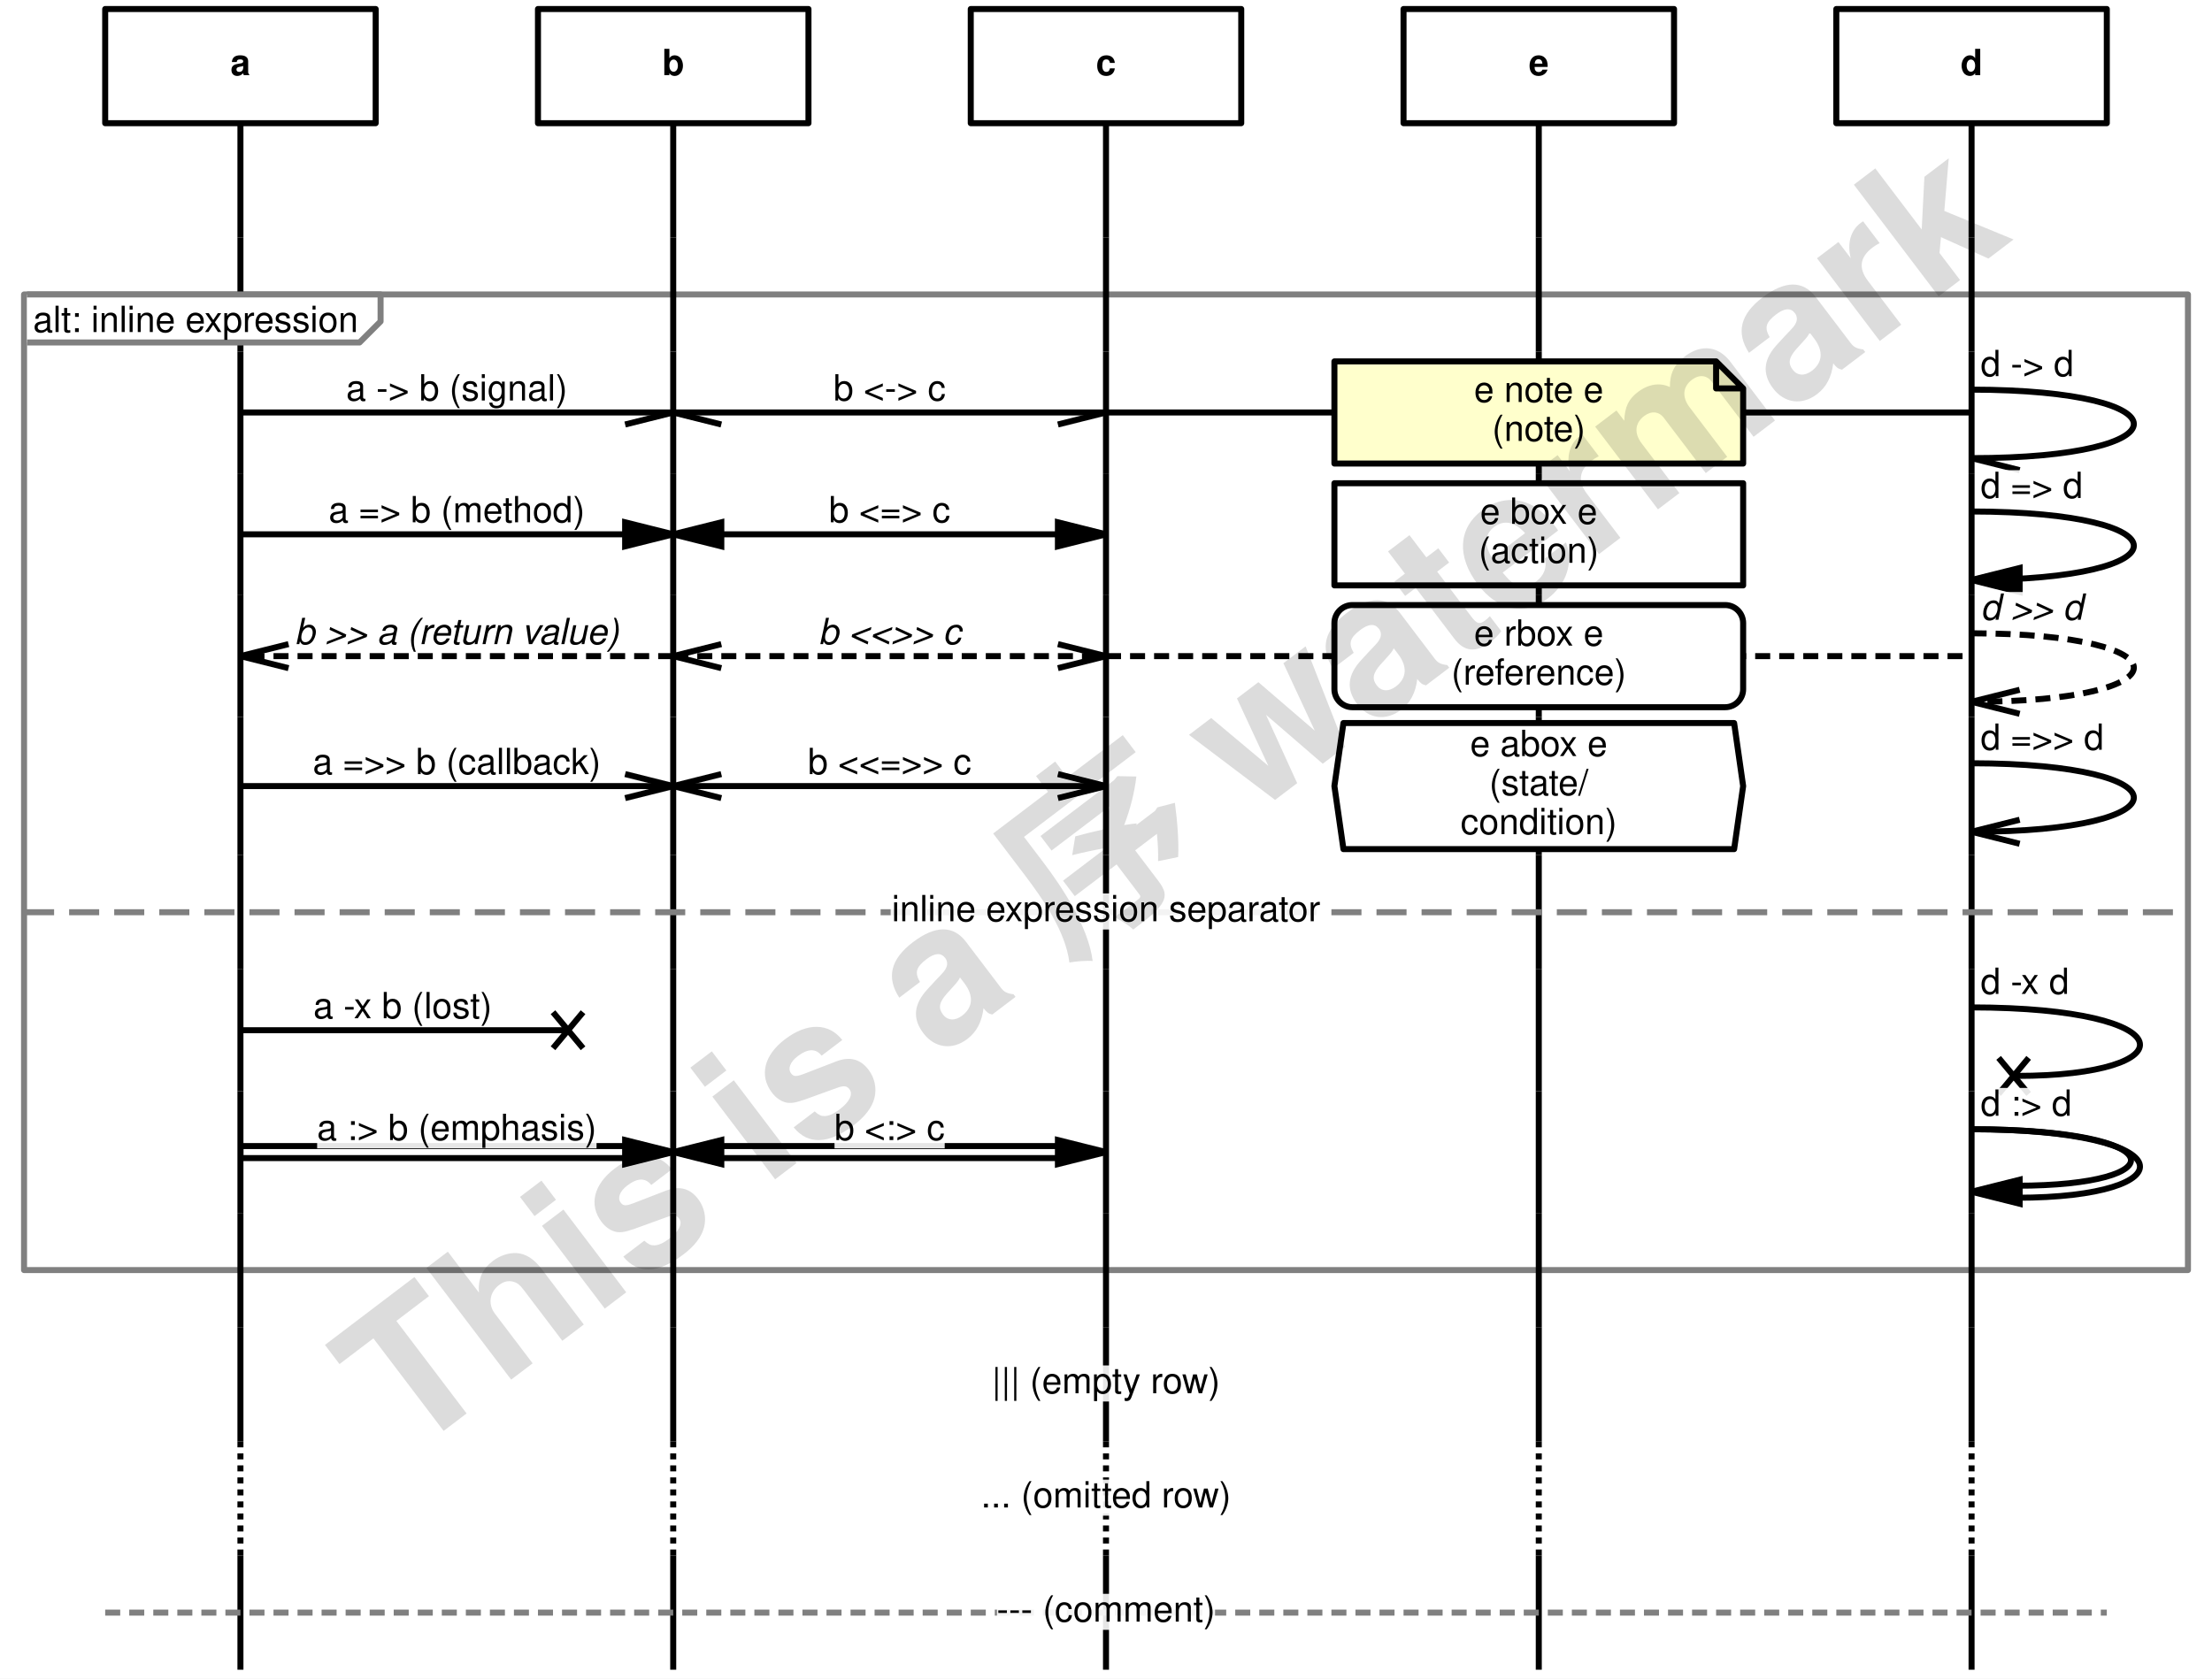
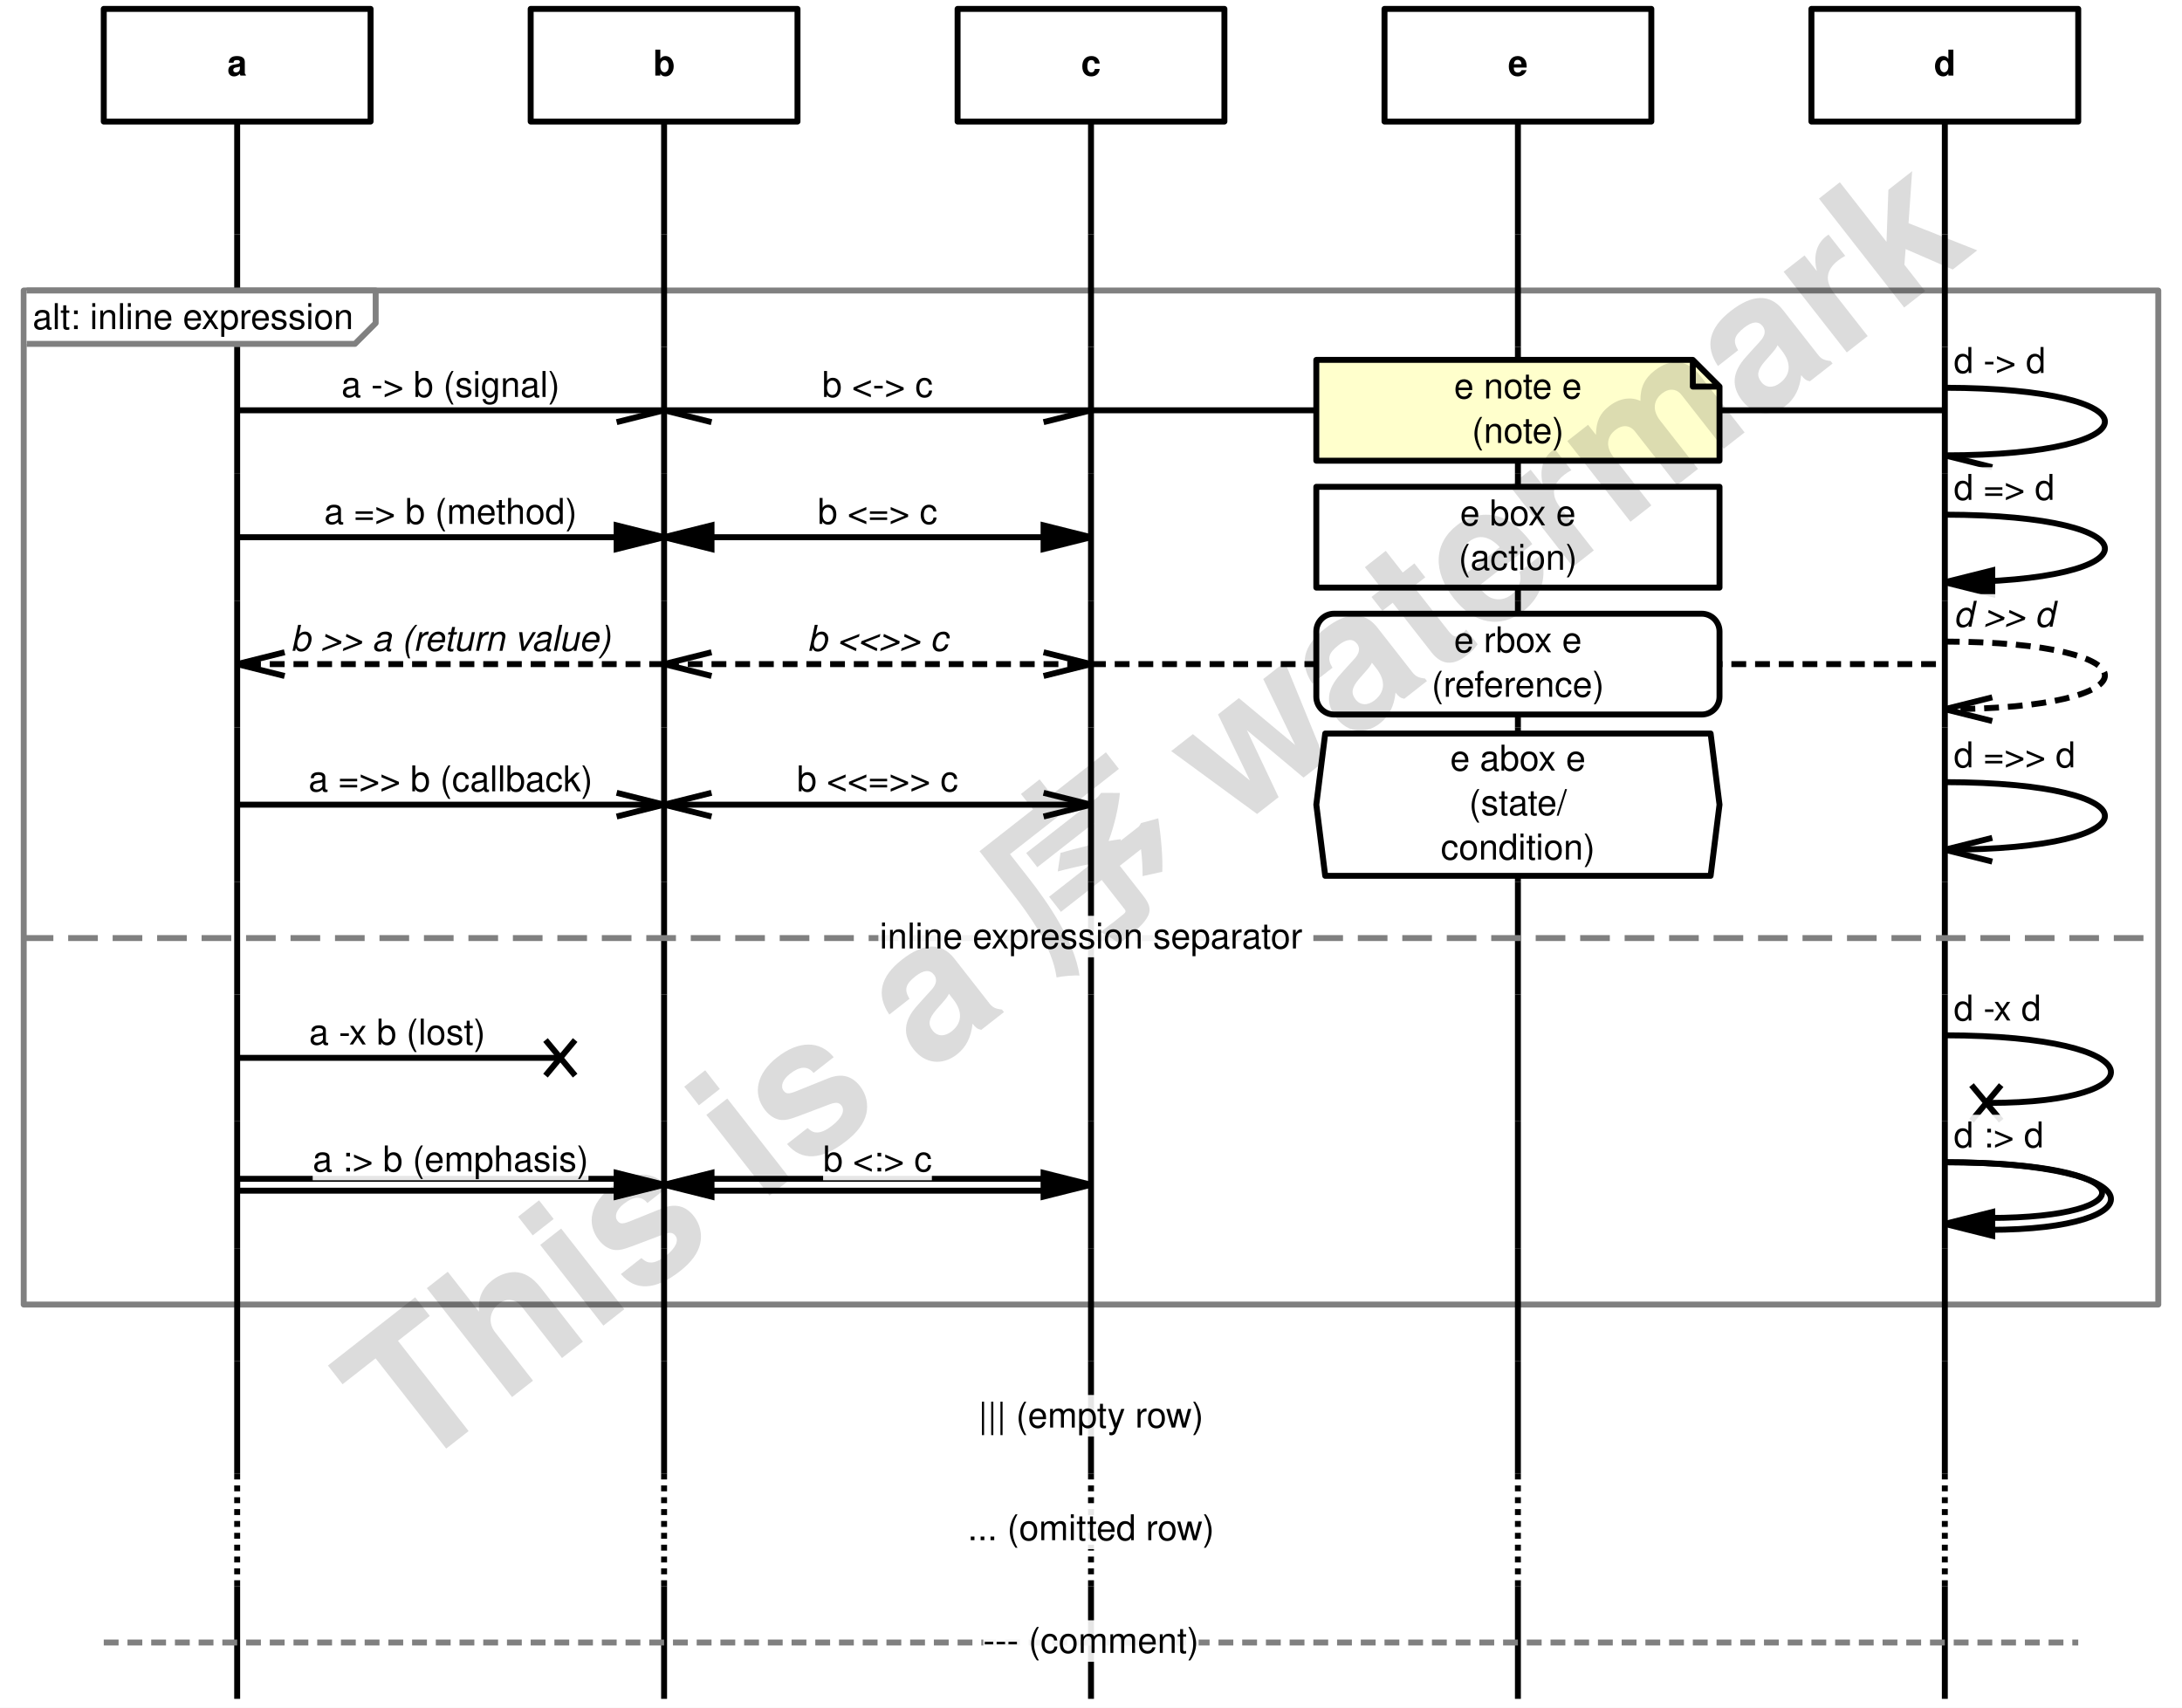
- <svg xmlns="http://www.w3.org/2000/svg" version="1.1" id="mscgenjs__svg" class="mscgenjs__svg" width="736" height="558.679" viewBox="0 0 736 558.679">
+ <svg xmlns="http://www.w3.org/2000/svg" version="1.1" id="mscgenjsreplaceme" class="mscgenjsreplaceme" width="736" height="576.05" viewBox="0 0 736 576.05">
  <defs>
-     <style type="text/css">svg.mscgenjs__svg{font-family:Helvetica,sans-serif;font-size:12px;font-weight:normal;font-style:normal;text-decoration:none;background-color:white;stroke:black;stroke-width:2}.mscgenjs__svg path, .mscgenjs__svg rect{fill:none}.mscgenjs__svg .label-text-background{fill:white;stroke:white;stroke-width:0}.mscgenjs__svg .bglayer{fill:white;stroke:white;stroke-width:0}.mscgenjs__svg line{}.mscgenjs__svg .return, .mscgenjs__svg .comment{stroke-dasharray:5,3}.mscgenjs__svg .inline_expression_divider{stroke-dasharray:10,5}.mscgenjs__svg text{color:inherit;stroke:none;text-anchor:middle}.mscgenjs__svg text.anchor-start{text-anchor:start}.mscgenjs__svg .arrow-marker{overflow:visible}.mscgenjs__svg .arrow-style{stroke-width:1}.mscgenjs__svg .arcrow, .mscgenjs__svg .arcrowomit, .mscgenjs__svg .emphasised{stroke-linecap:butt}.mscgenjs__svg .arcrowomit{stroke-dasharray:2,2}.mscgenjs__svg .box, .mscgenjs__svg .entity{fill:white;stroke-linejoin:round}.mscgenjs__svg .inherit{stroke:inherit;color:inherit}.mscgenjs__svg .inherit-fill{fill:inherit}.mscgenjs__svg .watermark{font-size:48pt;font-weight:bold;opacity:0.14}.mscgenjs__svg text.entity-text{font-weight:bold;}.mscgenjs__svg text.return-text{font-style:italic}.mscgenjs__svg path.note{fill:#FFFFCC}.mscgenjs__svg rect.label-text-background{opacity:0.9}.mscgenjs__svg line.comment,.mscgenjs__svg rect.inline_expression,.mscgenjs__svg .inline_expression_divider,.mscgenjs__svg .inline_expression_label{stroke:grey}</style>
-     <marker orient="auto" id="mscgenjs__svgcallback-black" class="arrow-marker" viewBox="0 0 10 10" refX="9" refY="3" markerUnits="strokeWidth" markerWidth="10" markerHeight="10">
+     <style type="text/css">svg.mscgenjsreplaceme{font-family:Helvetica,sans-serif;font-size:12px;font-weight:normal;font-style:normal;text-decoration:none;background-color:white;stroke:black;stroke-width:2}.mscgenjsreplaceme path, .mscgenjsreplaceme rect{fill:none}.mscgenjsreplaceme .label-text-background{fill:white;stroke:white;stroke-width:0}.mscgenjsreplaceme .bglayer{fill:white;stroke:white;stroke-width:0}.mscgenjsreplaceme line{}.mscgenjsreplaceme .return, .mscgenjsreplaceme .comment{stroke-dasharray:5,3}.mscgenjsreplaceme .inline_expression_divider{stroke-dasharray:10,5}.mscgenjsreplaceme text{color:inherit;stroke:none;text-anchor:middle}.mscgenjsreplaceme text.anchor-start{text-anchor:start}.mscgenjsreplaceme .arrow-marker{overflow:visible}.mscgenjsreplaceme .arrow-style{stroke-width:1}.mscgenjsreplaceme .arcrow, .mscgenjsreplaceme .arcrowomit, .mscgenjsreplaceme .emphasised{stroke-linecap:butt}.mscgenjsreplaceme .arcrowomit{stroke-dasharray:2,2}.mscgenjsreplaceme .box, .mscgenjsreplaceme .entity{fill:white;stroke-linejoin:round}.mscgenjsreplaceme .inherit{stroke:inherit;color:inherit}.mscgenjsreplaceme .inherit-fill{fill:inherit}.mscgenjsreplaceme .watermark{font-size:48pt;font-weight:bold;opacity:0.14}.mscgenjsreplaceme text.entity-text{font-weight:bold;}.mscgenjsreplaceme text.return-text{font-style:italic}.mscgenjsreplaceme path.note{fill:#FFFFCC}.mscgenjsreplaceme rect.label-text-background{opacity:0.9}.mscgenjsreplaceme line.comment,.mscgenjsreplaceme rect.inline_expression,.mscgenjsreplaceme .inline_expression_divider,.mscgenjsreplaceme .inline_expression_label{stroke:grey}</style>
+     <marker orient="auto" id="mscgenjsreplacemecallback-black" class="arrow-marker" viewBox="0 0 10 10" refX="9" refY="3" markerUnits="strokeWidth" markerWidth="10" markerHeight="10">
      <path d="M 1,1 l 8,2 l-8,2" class="arrow-style" style="stroke-dasharray:100,1;stroke:black" />
    </marker>
-     <marker orient="auto" id="mscgenjs__svgcallback-l-black" class="arrow-marker" viewBox="0 0 10 10" refX="9" refY="3" markerUnits="strokeWidth" markerWidth="10" markerHeight="10">
+     <marker orient="auto" id="mscgenjsreplacemecallback-l-black" class="arrow-marker" viewBox="0 0 10 10" refX="9" refY="3" markerUnits="strokeWidth" markerWidth="10" markerHeight="10">
      <path d="M17,1 l-8,2 l 8,2" class="arrow-style" style="stroke-dasharray:100,1;stroke:black" />
    </marker>
-     <marker orient="auto" id="mscgenjs__svglost-black" class="arrow-marker" viewBox="0 0 10 10" refX="9" refY="3" markerUnits="strokeWidth" markerWidth="10" markerHeight="10">
+     <marker orient="auto" id="mscgenjsreplacemelost-black" class="arrow-marker" viewBox="0 0 10 10" refX="9" refY="3" markerUnits="strokeWidth" markerWidth="10" markerHeight="10">
      <path d="M7,0 l5,6 M7,6 l5,-6" class="arrow-style" style="stroke-dasharray:100,1;stroke:black" />
    </marker>
-     <marker orient="auto" id="mscgenjs__svgmethod-black" class="arrow-marker" viewBox="0 0 10 10" refX="9" refY="3" markerUnits="strokeWidth" markerWidth="10" markerHeight="10">
+     <marker orient="auto" id="mscgenjsreplacememethod-black" class="arrow-marker" viewBox="0 0 10 10" refX="9" refY="3" markerUnits="strokeWidth" markerWidth="10" markerHeight="10">
      <polygon points="1,1  9,3  1,5" class="arrow-style" stroke="black" fill="black" />
    </marker>
-     <marker orient="auto" id="mscgenjs__svgmethod-l-black" class="arrow-marker" viewBox="0 0 10 10" refX="9" refY="3" markerUnits="strokeWidth" markerWidth="10" markerHeight="10">
+     <marker orient="auto" id="mscgenjsreplacememethod-l-black" class="arrow-marker" viewBox="0 0 10 10" refX="9" refY="3" markerUnits="strokeWidth" markerWidth="10" markerHeight="10">
      <polygon points="17,1 9,3 17,5" class="arrow-style" stroke="black" fill="black" />
    </marker>
-     <marker orient="auto" id="mscgenjs__svgsignal-black" class="arrow-marker" viewBox="0 0 10 10" refX="9" refY="3" markerUnits="strokeWidth" markerWidth="10" markerHeight="10">
+     <marker orient="auto" id="mscgenjsreplacemesignal-black" class="arrow-marker" viewBox="0 0 10 10" refX="9" refY="3" markerUnits="strokeWidth" markerWidth="10" markerHeight="10">
      <path d="M9,3 l-8, 2" class="arrow-style" style="stroke-dasharray:100,1;stroke:black" />
    </marker>
-     <marker orient="auto" id="mscgenjs__svgsignal-u-black" class="arrow-marker" viewBox="0 0 10 10" refX="9" refY="3" markerUnits="strokeWidth" markerWidth="10" markerHeight="10">
+     <marker orient="auto" id="mscgenjsreplacemesignal-u-black" class="arrow-marker" viewBox="0 0 10 10" refX="9" refY="3" markerUnits="strokeWidth" markerWidth="10" markerHeight="10">
      <path d="M9,3 l-8,-2" class="arrow-style" style="stroke-dasharray:100,1;stroke:black" />
    </marker>
-     <marker orient="auto" id="mscgenjs__svgsignal-l-black" class="arrow-marker" viewBox="0 0 10 10" refX="9" refY="3" markerUnits="strokeWidth" markerWidth="10" markerHeight="10">
+     <marker orient="auto" id="mscgenjsreplacemesignal-l-black" class="arrow-marker" viewBox="0 0 10 10" refX="9" refY="3" markerUnits="strokeWidth" markerWidth="10" markerHeight="10">
      <path d="M9,3 l 8, 2" class="arrow-style" style="stroke-dasharray:100,1;stroke:black" />
    </marker>
-     <marker orient="auto" id="mscgenjs__svgsignal-lu-black" class="arrow-marker" viewBox="0 0 10 10" refX="9" refY="3" markerUnits="strokeWidth" markerWidth="10" markerHeight="10">
+     <marker orient="auto" id="mscgenjsreplacemesignal-lu-black" class="arrow-marker" viewBox="0 0 10 10" refX="9" refY="3" markerUnits="strokeWidth" markerWidth="10" markerHeight="10">
      <path d="M9,3 l 8,-2" class="arrow-style" style="stroke-dasharray:100,1;stroke:black" />
    </marker>
  </defs>
-   <g id="mscgenjs__svg_body" transform="translate(35,3) scale(1,1)">
-     <g id="mscgenjs__svg_background">
-       <rect width="736" height="558.68" x="-35" y="-3" class="bglayer" />
-     </g>
-     <g id="mscgenjs__svg_arcspans">
-       <rect width="720" height="324.68" x="-27" y="95" class="box inline_expression alt" />
-     </g>
-     <g id="mscgenjs__svg_lifelines">
+   <g id="mscgenjsreplaceme_body" transform="translate(35,3) scale(1,1)">
+     <g id="mscgenjsreplaceme_background">
+       <rect width="736" height="576.05" x="-35" y="-3" class="bglayer" />
+     </g>
+     <g id="mscgenjsreplaceme_arcspans">
+       <rect width="720" height="342.05" x="-27" y="95" class="box inline_expression alt" />
+     </g>
+     <g id="mscgenjsreplaceme_lifelines">
      <line x1="45" y1="38" x2="45" y2="76" class="arcrow" />
      <line x1="189" y1="38" x2="189" y2="76" class="arcrow" />
      <line x1="333" y1="38" x2="333" y2="76" class="arcrow" />
      <line x1="477" y1="38" x2="477" y2="76" class="arcrow" />
      <line x1="621" y1="38" x2="621" y2="76" class="arcrow" />
      <line x1="45" y1="76" x2="45" y2="114" class="arcrow" />
      <line x1="189" y1="76" x2="189" y2="114" class="arcrow" />
      <line x1="333" y1="76" x2="333" y2="114" class="arcrow" />
      <line x1="477" y1="76" x2="477" y2="114" class="arcrow" />
      <line x1="621" y1="76" x2="621" y2="114" class="arcrow" />
-       <line x1="45" y1="114" x2="45" y2="154.54" class="arcrow" />
-       <line x1="189" y1="114" x2="189" y2="154.54" class="arcrow" />
-       <line x1="333" y1="114" x2="333" y2="154.54" class="arcrow" />
-       <line x1="477" y1="114" x2="477" y2="154.54" class="arcrow" />
-       <line x1="621" y1="114" x2="621" y2="154.54" class="arcrow" />
-       <line x1="45" y1="154.54" x2="45" y2="195.09" class="arcrow" />
-       <line x1="189" y1="154.54" x2="189" y2="195.09" class="arcrow" />
-       <line x1="333" y1="154.54" x2="333" y2="195.09" class="arcrow" />
-       <line x1="477" y1="154.54" x2="477" y2="195.09" class="arcrow" />
-       <line x1="621" y1="154.54" x2="621" y2="195.09" class="arcrow" />
-       <line x1="45" y1="195.09" x2="45" y2="235.63" class="arcrow" />
-       <line x1="189" y1="195.09" x2="189" y2="235.63" class="arcrow" />
-       <line x1="333" y1="195.09" x2="333" y2="235.63" class="arcrow" />
-       <line x1="477" y1="195.09" x2="477" y2="235.63" class="arcrow" />
-       <line x1="621" y1="195.09" x2="621" y2="235.63" class="arcrow" />
-       <line x1="45" y1="235.63" x2="45" y2="281.59" class="arcrow" />
-       <line x1="189" y1="235.63" x2="189" y2="281.59" class="arcrow" />
-       <line x1="333" y1="235.63" x2="333" y2="281.59" class="arcrow" />
-       <line x1="477" y1="235.63" x2="477" y2="281.59" class="arcrow" />
-       <line x1="621" y1="235.63" x2="621" y2="281.59" class="arcrow" />
-       <line x1="45" y1="281.59" x2="45" y2="319.59" class="arcrow" />
-       <line x1="189" y1="281.59" x2="189" y2="319.59" class="arcrow" />
-       <line x1="333" y1="281.59" x2="333" y2="319.59" class="arcrow" />
-       <line x1="477" y1="281.59" x2="477" y2="319.59" class="arcrow" />
-       <line x1="621" y1="281.59" x2="621" y2="319.59" class="arcrow" />
-       <line x1="45" y1="319.59" x2="45" y2="360.13" class="arcrow" />
-       <line x1="189" y1="319.59" x2="189" y2="360.13" class="arcrow" />
-       <line x1="333" y1="319.59" x2="333" y2="360.13" class="arcrow" />
-       <line x1="477" y1="319.59" x2="477" y2="360.13" class="arcrow" />
-       <line x1="621" y1="319.59" x2="621" y2="360.13" class="arcrow" />
-       <line x1="45" y1="360.13" x2="45" y2="400.68" class="arcrow" />
-       <line x1="189" y1="360.13" x2="189" y2="400.68" class="arcrow" />
-       <line x1="333" y1="360.13" x2="333" y2="400.68" class="arcrow" />
-       <line x1="477" y1="360.13" x2="477" y2="400.68" class="arcrow" />
-       <line x1="621" y1="360.13" x2="621" y2="400.68" class="arcrow" />
-       <line x1="45" y1="400.68" x2="45" y2="438.68" class="arcrow" />
-       <line x1="189" y1="400.68" x2="189" y2="438.68" class="arcrow" />
-       <line x1="333" y1="400.68" x2="333" y2="438.68" class="arcrow" />
-       <line x1="477" y1="400.68" x2="477" y2="438.68" class="arcrow" />
-       <line x1="621" y1="400.68" x2="621" y2="438.68" class="arcrow" />
-       <line x1="45" y1="438.68" x2="45" y2="476.68" class="arcrow" />
-       <line x1="189" y1="438.68" x2="189" y2="476.68" class="arcrow" />
-       <line x1="333" y1="438.68" x2="333" y2="476.68" class="arcrow" />
-       <line x1="477" y1="438.68" x2="477" y2="476.68" class="arcrow" />
-       <line x1="621" y1="438.68" x2="621" y2="476.68" class="arcrow" />
-       <line x1="45" y1="476.68" x2="45" y2="514.68" class="arcrowomit" />
-       <line x1="189" y1="476.68" x2="189" y2="514.68" class="arcrowomit" />
-       <line x1="333" y1="476.68" x2="333" y2="514.68" class="arcrowomit" />
-       <line x1="477" y1="476.68" x2="477" y2="514.68" class="arcrowomit" />
-       <line x1="621" y1="476.68" x2="621" y2="514.68" class="arcrowomit" />
-       <line x1="45" y1="514.68" x2="45" y2="552.68" class="arcrow" />
-       <line x1="189" y1="514.68" x2="189" y2="552.68" class="arcrow" />
-       <line x1="333" y1="514.68" x2="333" y2="552.68" class="arcrow" />
-       <line x1="477" y1="514.68" x2="477" y2="552.68" class="arcrow" />
-       <line x1="621" y1="514.68" x2="621" y2="552.68" class="arcrow" />
-     </g>
-     <g id="mscgenjs__svg_sequence">
+       <line x1="45" y1="114" x2="45" y2="156.81" class="arcrow" />
+       <line x1="189" y1="114" x2="189" y2="156.81" class="arcrow" />
+       <line x1="333" y1="114" x2="333" y2="156.81" class="arcrow" />
+       <line x1="477" y1="114" x2="477" y2="156.81" class="arcrow" />
+       <line x1="621" y1="114" x2="621" y2="156.81" class="arcrow" />
+       <line x1="45" y1="156.81" x2="45" y2="199.62" class="arcrow" />
+       <line x1="189" y1="156.81" x2="189" y2="199.62" class="arcrow" />
+       <line x1="333" y1="156.81" x2="333" y2="199.62" class="arcrow" />
+       <line x1="477" y1="156.81" x2="477" y2="199.62" class="arcrow" />
+       <line x1="621" y1="156.81" x2="621" y2="199.62" class="arcrow" />
+       <line x1="45" y1="199.62" x2="45" y2="242.43" class="arcrow" />
+       <line x1="189" y1="199.62" x2="189" y2="242.43" class="arcrow" />
+       <line x1="333" y1="199.62" x2="333" y2="242.43" class="arcrow" />
+       <line x1="477" y1="199.62" x2="477" y2="242.43" class="arcrow" />
+       <line x1="621" y1="199.62" x2="621" y2="242.43" class="arcrow" />
+       <line x1="45" y1="242.43" x2="45" y2="294.43" class="arcrow" />
+       <line x1="189" y1="242.43" x2="189" y2="294.43" class="arcrow" />
+       <line x1="333" y1="242.43" x2="333" y2="294.43" class="arcrow" />
+       <line x1="477" y1="242.43" x2="477" y2="294.43" class="arcrow" />
+       <line x1="621" y1="242.43" x2="621" y2="294.43" class="arcrow" />
+       <line x1="45" y1="294.43" x2="45" y2="332.43" class="arcrow" />
+       <line x1="189" y1="294.43" x2="189" y2="332.43" class="arcrow" />
+       <line x1="333" y1="294.43" x2="333" y2="332.43" class="arcrow" />
+       <line x1="477" y1="294.43" x2="477" y2="332.43" class="arcrow" />
+       <line x1="621" y1="294.43" x2="621" y2="332.43" class="arcrow" />
+       <line x1="45" y1="332.43" x2="45" y2="375.24" class="arcrow" />
+       <line x1="189" y1="332.43" x2="189" y2="375.24" class="arcrow" />
+       <line x1="333" y1="332.43" x2="333" y2="375.24" class="arcrow" />
+       <line x1="477" y1="332.43" x2="477" y2="375.24" class="arcrow" />
+       <line x1="621" y1="332.43" x2="621" y2="375.24" class="arcrow" />
+       <line x1="45" y1="375.24" x2="45" y2="418.05" class="arcrow" />
+       <line x1="189" y1="375.24" x2="189" y2="418.05" class="arcrow" />
+       <line x1="333" y1="375.24" x2="333" y2="418.05" class="arcrow" />
+       <line x1="477" y1="375.24" x2="477" y2="418.05" class="arcrow" />
+       <line x1="621" y1="375.24" x2="621" y2="418.05" class="arcrow" />
+       <line x1="45" y1="418.05" x2="45" y2="456.05" class="arcrow" />
+       <line x1="189" y1="418.05" x2="189" y2="456.05" class="arcrow" />
+       <line x1="333" y1="418.05" x2="333" y2="456.05" class="arcrow" />
+       <line x1="477" y1="418.05" x2="477" y2="456.05" class="arcrow" />
+       <line x1="621" y1="418.05" x2="621" y2="456.05" class="arcrow" />
+       <line x1="45" y1="456.05" x2="45" y2="494.05" class="arcrow" />
+       <line x1="189" y1="456.05" x2="189" y2="494.05" class="arcrow" />
+       <line x1="333" y1="456.05" x2="333" y2="494.05" class="arcrow" />
+       <line x1="477" y1="456.05" x2="477" y2="494.05" class="arcrow" />
+       <line x1="621" y1="456.05" x2="621" y2="494.05" class="arcrow" />
+       <line x1="45" y1="494.05" x2="45" y2="532.05" class="arcrowomit" />
+       <line x1="189" y1="494.05" x2="189" y2="532.05" class="arcrowomit" />
+       <line x1="333" y1="494.05" x2="333" y2="532.05" class="arcrowomit" />
+       <line x1="477" y1="494.05" x2="477" y2="532.05" class="arcrowomit" />
+       <line x1="621" y1="494.05" x2="621" y2="532.05" class="arcrowomit" />
+       <line x1="45" y1="532.05" x2="45" y2="570.05" class="arcrow" />
+       <line x1="189" y1="532.05" x2="189" y2="570.05" class="arcrow" />
+       <line x1="333" y1="532.05" x2="333" y2="570.05" class="arcrow" />
+       <line x1="477" y1="532.05" x2="477" y2="570.05" class="arcrow" />
+       <line x1="621" y1="532.05" x2="621" y2="570.05" class="arcrow" />
+     </g>
+     <g id="mscgenjsreplaceme_sequence">
      <g>
        <g>
          <rect width="90" height="38" class="entity" />
          <g>
-             <text x="45" y="22" class="entity-text ">
+             <text x="45" y="22.5" class="entity-text ">
              <tspan>a</tspan>
            </text>
          </g>
        </g>
        <g>
          <rect width="90" height="38" x="144" class="entity" />
          <g>
-             <text x="189" y="22" class="entity-text ">
+             <text x="189" y="22.5" class="entity-text ">
              <tspan>b</tspan>
            </text>
          </g>
        </g>
        <g>
          <rect width="90" height="38" x="288" class="entity" />
          <g>
-             <text x="333" y="22" class="entity-text ">
+             <text x="333" y="22.5" class="entity-text ">
              <tspan>c</tspan>
            </text>
          </g>
        </g>
        <g>
          <rect width="90" height="38" x="432" class="entity" />
          <g>
-             <text x="477" y="22" class="entity-text ">
+             <text x="477" y="22.5" class="entity-text ">
              <tspan>e</tspan>
            </text>
          </g>
        </g>
        <g>
          <rect width="90" height="38" x="576" class="entity" />
          <g>
-             <text x="621" y="22" class="entity-text ">
+             <text x="621" y="22.5" class="entity-text ">
              <tspan>d</tspan>
            </text>
          </g>
        </g>
      </g>
      <g>
-         <line x1="45" y1="134.27" x2="189" y2="134.27" class="arc directional signal" style="stroke:black" marker-end="url(#mscgenjs__svgsignal-black)" />
-         <g>
-           <rect width="73.63" height="12" x="80.19" y="121.03" class="label-text-background" />
-           <text x="117" y="130.28" class="directional-text signal-text ">
+         <line x1="45" y1="135.4" x2="189" y2="135.4" class="arc directional signal" style="stroke:black" marker-end="url(#mscgenjsreplacemesignal-black)" />
+         <g>
+           <rect width="73.69" height="14" x="80.14" y="119.89" class="label-text-background" />
+           <text x="117" y="130.9" class="directional-text signal-text ">
            <tspan>a -&gt; b  (signal)</tspan>
          </text>
        </g>
      </g>
      <g>
-         <line x1="189" y1="134.27" x2="333" y2="134.27" class="arc bidirectional signal" style="stroke:black" marker-end="url(#mscgenjs__svgsignal-black)" marker-start="url(#mscgenjs__svgsignal-l-black)" />
-         <g>
-           <rect width="37.31" height="12" x="242.34" y="121.03" class="label-text-background" />
-           <text x="261" y="130.28" class="bidirectional-text signal-text ">
+         <line x1="189" y1="135.4" x2="333" y2="135.4" class="arc bidirectional signal" style="stroke:black" marker-end="url(#mscgenjsreplacemesignal-black)" marker-start="url(#mscgenjsreplacemesignal-l-black)" />
+         <g>
+           <rect width="37.34" height="14" x="242.31" y="119.89" class="label-text-background" />
+           <text x="261" y="130.9" class="bidirectional-text signal-text ">
            <tspan>b &lt;-&gt; c</tspan>
          </text>
        </g>
      </g>
      <g>
-         <line x1="333" y1="134.27" x2="621" y2="134.27" class="arc nondirectional signal" style="stroke:black" />
-         <g>
-           <rect width="27.31" height="12" x="463.34" y="121.03" class="label-text-background" />
-           <text x="477" y="130.28" class="nondirectional-text signal-text ">
+         <line x1="333" y1="135.4" x2="621" y2="135.4" class="arc nondirectional signal" style="stroke:black" />
+         <g>
+           <rect width="27.33" height="14" x="463.33" y="119.89" class="label-text-background" />
+           <text x="477" y="130.9" class="nondirectional-text signal-text ">
            <tspan>c -- d</tspan>
          </text>
        </g>
      </g>
      <g>
-         <path d="M621,126.67 C693,126.77 693,149.47 621,149.47 " class="arc directional signal" style="stroke:black" marker-end="url(#mscgenjs__svgsignal-u-black)" />
-         <g>
-           <rect width="30.98" height="12" x="624" y="112.94" class="label-text-background" />
-           <text x="624" y="122.18" class="directional-text signal-text anchor-start ">
+         <path d="M621,127.8 C693,127.9 693,150.6 621,150.6 " class="arc directional signal" style="stroke:black" marker-end="url(#mscgenjsreplacemesignal-u-black)" />
+         <g>
+           <rect width="31.02" height="14" x="624" y="111.8" class="label-text-background" />
+           <text x="624" y="122.8" class="directional-text signal-text anchor-start ">
            <tspan>d -&gt; d</tspan>
          </text>
        </g>
      </g>
      <g>
-         <line x1="45" y1="174.82" x2="189" y2="174.82" class="arc directional method" style="stroke:black" marker-end="url(#mscgenjs__svgmethod-black)" />
-         <g>
-           <rect width="85.31" height="12" x="74.34" y="161.58" class="label-text-background" />
-           <text x="117" y="170.82" class="directional-text method-text ">
+         <line x1="45" y1="178.21" x2="189" y2="178.21" class="arc directional method" style="stroke:black" marker-end="url(#mscgenjsreplacememethod-black)" />
+         <g>
+           <rect width="85.38" height="14" x="74.3" y="162.7" class="label-text-background" />
+           <text x="117" y="173.71" class="directional-text method-text ">
            <tspan>a =&gt; b  (method)</tspan>
          </text>
        </g>
      </g>
      <g>
-         <line x1="189" y1="174.82" x2="333" y2="174.82" class="arc bidirectional method" style="stroke:black" marker-end="url(#mscgenjs__svgmethod-black)" marker-start="url(#mscgenjs__svgmethod-l-black)" />
-         <g>
-           <rect width="40.34" height="12" x="240.83" y="161.58" class="label-text-background" />
-           <text x="261" y="170.82" class="bidirectional-text method-text ">
+         <line x1="189" y1="178.21" x2="333" y2="178.21" class="arc bidirectional method" style="stroke:black" marker-end="url(#mscgenjsreplacememethod-black)" marker-start="url(#mscgenjsreplacememethod-l-black)" />
+         <g>
+           <rect width="40.36" height="14" x="240.81" y="162.7" class="label-text-background" />
+           <text x="261" y="173.71" class="bidirectional-text method-text ">
            <tspan>b &lt;=&gt; c</tspan>
          </text>
        </g>
      </g>
      <g>
-         <path d="M621,167.22 C693,167.32 693,190.02 621,190.02 " class="arc directional method" style="stroke:black" marker-end="url(#mscgenjs__svgmethod-black)" />
-         <g>
-           <rect width="34" height="12" x="624" y="153.48" class="label-text-background" />
-           <text x="624" y="162.72" class="directional-text method-text anchor-start ">
+         <path d="M621,170.61 C693,170.71 693,193.41 621,193.41 " class="arc directional method" style="stroke:black" marker-end="url(#mscgenjsreplacememethod-black)" />
+         <g>
+           <rect width="34.03" height="14" x="624" y="154.61" class="label-text-background" />
+           <text x="624" y="165.61" class="directional-text method-text anchor-start ">
            <tspan>d =&gt; d</tspan>
          </text>
        </g>
      </g>
      <g>
-         <line x1="189" y1="215.36" x2="45" y2="215.36" class="arc directional return" style="stroke:black" marker-end="url(#mscgenjs__svgcallback-black)" />
-         <g>
-           <rect width="108.63" height="12" x="62.69" y="202.13" class="label-text-background" />
-           <text x="117" y="211.36" class="directional-text return-text ">
+         <line x1="189" y1="221.02" x2="45" y2="221.02" class="arc directional return" style="stroke:black" marker-end="url(#mscgenjsreplacemecallback-black)" />
+         <g>
+           <rect width="108.75" height="14" x="62.63" y="205.52" class="label-text-background" />
+           <text x="117" y="216.52" class="directional-text return-text ">
            <tspan>b &gt;&gt; a (return value)</tspan>
          </text>
        </g>
      </g>
      <g>
-         <line x1="189" y1="215.36" x2="333" y2="215.36" class="arc bidirectional return" style="stroke:black" marker-end="url(#mscgenjs__svgcallback-black)" marker-start="url(#mscgenjs__svgcallback-l-black)" />
-         <g>
-           <rect width="47.34" height="12" x="237.33" y="202.13" class="label-text-background" />
-           <text x="261" y="211.36" class="bidirectional-text return-text ">
+         <line x1="189" y1="221.02" x2="333" y2="221.02" class="arc bidirectional return" style="stroke:black" marker-end="url(#mscgenjsreplacemecallback-black)" marker-start="url(#mscgenjsreplacemecallback-l-black)" />
+         <g>
+           <rect width="48.09" height="14" x="237.31" y="205.52" class="label-text-background" />
+           <text x="261" y="216.52" class="bidirectional-text return-text ">
            <tspan>b &lt;&lt;&gt;&gt; c</tspan>
          </text>
        </g>
      </g>
      <g>
-         <line x1="333" y1="215.36" x2="621" y2="215.36" class="arc nondirectional return" style="stroke:black" />
-         <g>
-           <rect width="70.63" height="12" x="441.69" y="202.13" class="label-text-background" />
-           <text x="477" y="211.36" class="nondirectional-text return-text ">
+         <line x1="333" y1="221.02" x2="621" y2="221.02" class="arc nondirectional return" style="stroke:black" />
+         <g>
+           <rect width="70.72" height="14" x="441.64" y="205.52" class="label-text-background" />
+           <text x="477" y="216.52" class="nondirectional-text return-text ">
            <tspan>c .. d (dotted)</tspan>
          </text>
        </g>
      </g>
      <g>
-         <path d="M621,207.76 C693,207.86 693,230.56 621,230.56 " class="arc directional return" style="stroke:black" marker-end="url(#mscgenjs__svgcallback-black)" />
-         <g>
-           <rect width="34" height="12" x="624" y="194.02" class="label-text-background" />
-           <text x="624" y="203.26" class="directional-text return-text anchor-start ">
+         <path d="M621,213.42 C693,213.52 693,236.22 621,236.22 " class="arc directional return" style="stroke:black" marker-end="url(#mscgenjsreplacemecallback-black)" />
+         <g>
+           <rect width="35.08" height="14" x="624" y="197.41" class="label-text-background" />
+           <text x="624" y="208.42" class="directional-text return-text anchor-start ">
            <tspan>d &gt;&gt; d</tspan>
          </text>
        </g>
      </g>
      <g>
-         <line x1="45" y1="258.61" x2="189" y2="258.61" class="arc directional callback" style="stroke:black" marker-end="url(#mscgenjs__svgcallback-black)" />
-         <g>
-           <rect width="95.63" height="12" x="69.19" y="245.38" class="label-text-background" />
-           <text x="117" y="254.62" class="directional-text callback-text ">
+         <line x1="45" y1="268.43" x2="189" y2="268.43" class="arc directional callback" style="stroke:black" marker-end="url(#mscgenjsreplacemecallback-black)" />
+         <g>
+           <rect width="95.72" height="14" x="69.14" y="252.92" class="label-text-background" />
+           <text x="117" y="263.93" class="directional-text callback-text ">
            <tspan>a =&gt;&gt; b (callback)</tspan>
          </text>
        </g>
      </g>
      <g>
-         <line x1="189" y1="258.61" x2="333" y2="258.61" class="arc bidirectional callback" style="stroke:black" marker-end="url(#mscgenjs__svgcallback-black)" marker-start="url(#mscgenjs__svgcallback-l-black)" />
-         <g>
-           <rect width="54.34" height="12" x="233.83" y="245.38" class="label-text-background" />
-           <text x="261" y="254.62" class="bidirectional-text callback-text ">
+         <line x1="189" y1="268.43" x2="333" y2="268.43" class="arc bidirectional callback" style="stroke:black" marker-end="url(#mscgenjsreplacemecallback-black)" marker-start="url(#mscgenjsreplacemecallback-l-black)" />
+         <g>
+           <rect width="54.38" height="14" x="233.8" y="252.92" class="label-text-background" />
+           <text x="261" y="263.93" class="bidirectional-text callback-text ">
            <tspan>b &lt;&lt;=&gt;&gt; c</tspan>
          </text>
        </g>
      </g>
      <g>
-         <path d="M621,251.01 C693,251.11 693,273.81 621,273.81 " class="arc directional callback" style="stroke:black" marker-end="url(#mscgenjs__svgcallback-black)" />
-         <g>
-           <rect width="41" height="12" x="624" y="237.28" class="label-text-background" />
-           <text x="624" y="246.52" class="directional-text callback-text anchor-start ">
+         <path d="M621,260.83 C693,260.93 693,283.63 621,283.63 " class="arc directional callback" style="stroke:black" marker-end="url(#mscgenjsreplacemecallback-black)" />
+         <g>
+           <rect width="41.03" height="14" x="624" y="244.83" class="label-text-background" />
+           <text x="624" y="255.83" class="directional-text callback-text anchor-start ">
            <tspan>d =&gt;&gt; d</tspan>
          </text>
        </g>
      </g>
      <g>
-         <line x1="-27" y1="300.59" x2="693" y2="300.59" class="inline_expression_divider" />
-         <g>
-           <rect width="143.31" height="12" x="261.34" y="294.34" class="label-text-background" />
-           <text x="333" y="303.59" class="empty-text comment-row-text ">
+         <line x1="-27" y1="313.43" x2="693" y2="313.43" class="inline_expression_divider" />
+         <g>
+           <rect width="143.41" height="14" x="261.28" y="305.92" class="label-text-background" />
+           <text x="333" y="316.93" class="empty-text comment-row-text ">
            <tspan>inline expression separator</tspan>
          </text>
        </g>
      </g>
      <g>
-         <line x1="45" y1="339.86" x2="153" y2="339.86" class="arc directional lost" style="stroke:black" marker-end="url(#mscgenjs__svglost-black)" />
-         <g>
-           <rect width="59.94" height="12" x="69.03" y="326.63" class="label-text-background" />
-           <text x="99" y="335.87" class="directional-text lost-text ">
+         <line x1="45" y1="353.83" x2="153" y2="353.83" class="arc directional lost" style="stroke:black" marker-end="url(#mscgenjsreplacemelost-black)" />
+         <g>
+           <rect width="60" height="14" x="68.98" y="338.33" class="label-text-background" />
+           <text x="99" y="349.33" class="directional-text lost-text ">
            <tspan>a -x b  (lost)</tspan>
          </text>
        </g>
      </g>
      <g>
-         <path d="M621,332.26 C693,332.36 693,355.06 636,355.06 " class="arc directional lost" style="stroke:black" marker-end="url(#mscgenjs__svglost-black)" />
-         <g>
-           <rect width="29.98" height="12" x="624" y="318.53" class="label-text-background" />
-           <text x="624" y="327.77" class="directional-text lost-text anchor-start ">
+         <path d="M621,346.23 C693,346.33 693,369.03 636,369.03 " class="arc directional lost" style="stroke:black" marker-end="url(#mscgenjsreplacemelost-black)" />
+         <g>
+           <rect width="30" height="14" x="624" y="330.22" class="label-text-background" />
+           <text x="624" y="341.23" class="directional-text lost-text anchor-start ">
            <tspan>d -x d</tspan>
          </text>
        </g>
      </g>
      <g>
-         <path d="M45,380.41 l1,0 M45,378.41 l129,0 M45,382.41 l129,0 M188,380.41 l1,0 " class="arc directional emphasised" style="stroke:black;" marker-end="url(#mscgenjs__svgmethod-black)" />
-         <g>
-           <rect width="92.97" height="12" x="70.52" y="367.17" class="label-text-background" />
-           <text x="117" y="376.41" class="directional-text emphasised-text ">
+         <path d="M45,396.64 l1,0 M45,394.64 l129,0 M45,398.64 l129,0 M188,396.64 l1,0 " class="arc directional emphasised" style="stroke:black;" marker-end="url(#mscgenjsreplacememethod-black)" />
+         <g>
+           <rect width="93.03" height="14" x="70.47" y="381.13" class="label-text-background" />
+           <text x="117" y="392.14" class="directional-text emphasised-text ">
            <tspan>a :&gt; b  (emphasis)</tspan>
          </text>
        </g>
      </g>
      <g>
-         <path d="M189,380.41 l1,0 M204,378.41 l114,0 M204,382.41 l114,0 M332,380.41 l1,0 " class="arc bidi bidirectional emphasised" style="stroke:black" marker-end="url(#mscgenjs__svgmethod-black)" marker-start="url(#mscgenjs__svgmethod-l-black)" />
-         <g>
-           <rect width="36.66" height="12" x="242.67" y="367.17" class="label-text-background" />
-           <text x="261" y="376.41" class="bidirectional-text emphasised-text ">
+         <path d="M189,396.64 l1,0 M204,394.64 l114,0 M204,398.64 l114,0 M332,396.64 l1,0 " class="arc bidi bidirectional emphasised" style="stroke:black" marker-end="url(#mscgenjsreplacememethod-black)" marker-start="url(#mscgenjsreplacememethod-l-black)" />
+         <g>
+           <rect width="36.69" height="14" x="242.64" y="381.13" class="label-text-background" />
+           <text x="261" y="392.14" class="bidirectional-text emphasised-text ">
            <tspan>b &lt;:&gt; c</tspan>
          </text>
        </g>
      </g>
      <g>
        <g class="arc directional emphasised">
-           <path d="M621,372.81 C689,372.91 689,391.61 636,391.61 " class="arc directional emphasised" />
-           <path d="M621,372.81 C693,372.91 693,395.61 636,395.61 " class="arc directional emphasised" />
-           <path d="M621,372.81 C693,372.91 693,393.61 621,393.61 " style="stroke:transparent;" marker-end="url(#mscgenjs__svgmethod-black)" />
-         </g>
-         <g>
-           <rect width="30.33" height="12" x="624" y="359.06" class="label-text-background" />
-           <text x="624" y="368.31" class="directional-text emphasised-text anchor-start ">
+           <path d="M621,389.04 C689,389.14 689,407.84 636,407.84 " class="arc directional emphasised" />
+           <path d="M621,389.04 C693,389.14 693,411.84 636,411.84 " class="arc directional emphasised" />
+           <path d="M621,389.04 C693,389.14 693,409.84 621,409.84 " style="stroke:transparent;" marker-end="url(#mscgenjsreplacememethod-black)" />
+         </g>
+         <g>
+           <rect width="30.34" height="14" x="624" y="373.03" class="label-text-background" />
+           <text x="624" y="384.04" class="directional-text emphasised-text anchor-start ">
            <tspan>d :&gt; d</tspan>
          </text>
        </g>
      </g>
      <g />
      <g>
-         <rect width="75.94" height="12" x="295.03" y="451.42" class="label-text-background" />
-         <text x="333" y="460.67" class="empty-text empty-row-text ">
+         <rect width="76.02" height="14" x="294.98" y="467.55" class="label-text-background" />
+         <text x="333" y="478.55" class="empty-text empty-row-text ">
          <tspan>||| (empty row)</tspan>
        </text>
      </g>
      <g>
-         <rect width="83.25" height="12" x="291.38" y="489.42" class="label-text-background" />
-         <text x="333" y="498.67" class="empty-text omitted-row-text ">
+         <rect width="83.34" height="14" x="291.31" y="505.55" class="label-text-background" />
+         <text x="333" y="516.55" class="empty-text omitted-row-text ">
          <tspan>... (omitted row)</tspan>
        </text>
      </g>
      <g>
-         <line x1="0" y1="533.68" x2="666" y2="533.68" class="comment" />
-         <g>
-           <rect width="72.56" height="12" x="296.72" y="527.42" class="label-text-background" />
-           <text x="333" y="536.67" class="empty-text comment-row-text ">
+         <line x1="0" y1="551.05" x2="666" y2="551.05" class="comment" />
+         <g>
+           <rect width="72.66" height="14" x="296.66" y="543.55" class="label-text-background" />
+           <text x="333" y="554.55" class="empty-text comment-row-text ">
            <tspan>--- (comment)</tspan>
          </text>
        </g>
      </g>
    </g>
-     <g id="mscgenjs__svg_notes">
-       <g>
-         <path d="M-26,95 l117.63,0 l0,8.98 l-7,7 l-110.62,0 " class="box inline_expression_label" />
-         <g>
-           <text x="-24" y="107.5" class="inline_expression-text alt-text anchor-start ">
+     <g id="mscgenjsreplaceme_notes">
+       <g>
+         <path d="M-26,95 l117.72,0 l0,11 l-7,7 l-110.72,0 " class="box inline_expression_label" />
+         <g>
+           <text x="-24" y="108" class="inline_expression-text alt-text anchor-start ">
            <tspan>alt: inline expression</tspan>
          </text>
        </g>
      </g>
      <g>
-         <path d="M409,117.27 l127,0 l0,9 l9,0 m-9,-9 l9,9 l0,25 l-136,0 l0,-34 z" class="box note" />
-         <g>
-           <text x="477" y="130.78" class="box-text note-text ">
+         <path d="M409,118.4 l127,0 l0,9 l9,0 m-9,-9 l9,9 l0,25 l-136,0 l0,-34 z" class="box note" />
+         <g>
+           <text x="477" y="131.4" class="box-text note-text ">
            <tspan>e note e </tspan>
          </text>
-           <text x="477" y="143.76" class="box-text note-text ">
+           <text x="477" y="146.4" class="box-text note-text ">
            <tspan>(note)</tspan>
          </text>
        </g>
      </g>
      <g>
-         <rect width="136" height="34" x="409" y="157.82" class="box" />
-         <g>
-           <text x="477" y="171.32" class="box-text ">
+         <rect width="136" height="34" x="409" y="161.21" class="box" />
+         <g>
+           <text x="477" y="174.21" class="box-text ">
            <tspan>e box e</tspan>
          </text>
-           <text x="477" y="184.3" class="box-text ">
+           <text x="477" y="189.21" class="box-text ">
            <tspan>(action)</tspan>
          </text>
        </g>
      </g>
      <g>
-         <rect width="136" height="34" x="409" y="198.36" rx="6" ry="6" class="box rbox" />
-         <g>
-           <text x="477" y="211.86" class="box-text rbox-text ">
+         <rect width="136" height="34" x="409" y="204.02" rx="6" ry="6" class="box rbox" />
+         <g>
+           <text x="477" y="217.02" class="box-text rbox-text ">
            <tspan>e rbox e</tspan>
          </text>
-           <text x="477" y="224.85" class="box-text rbox-text ">
+           <text x="477" y="232.02" class="box-text rbox-text ">
            <tspan>(reference)</tspan>
          </text>
        </g>
      </g>
      <g>
-         <path d="M409,258.61 l3,-20.98 l130,0 l3,20.98 l-3,20.98 l-130,0 z" class="box abox" />
-         <g>
-           <text x="477" y="248.62" class="box-text abox-text ">
+         <path d="M409,268.43 l3,-24 l130,0 l3,24 l-3,24 l-130,0 z" class="box abox" />
+         <g>
+           <text x="477" y="256.93" class="box-text abox-text ">
            <tspan>e abox e</tspan>
          </text>
-           <text x="477" y="261.61" class="box-text abox-text ">
+           <text x="477" y="271.93" class="box-text abox-text ">
            <tspan>(state/</tspan>
          </text>
-           <text x="477" y="274.59" class="box-text abox-text ">
+           <text x="477" y="286.93" class="box-text abox-text ">
            <tspan>condition)</tspan>
          </text>
        </g>
      </g>
    </g>
-     <g id="mscgenjs__svg_watermark">
-       <text x="368" y="279.34" class="watermark" transform="rotate(-37.2 368 279.34)">
+     <g id="mscgenjsreplaceme_watermark">
+       <text x="368" y="288.02" class="watermark" transform="rotate(-38.05 368 288.02)">
        <tspan>This is a 序 watermark</tspan>
      </text>
    </g>
  </g>
</svg>
